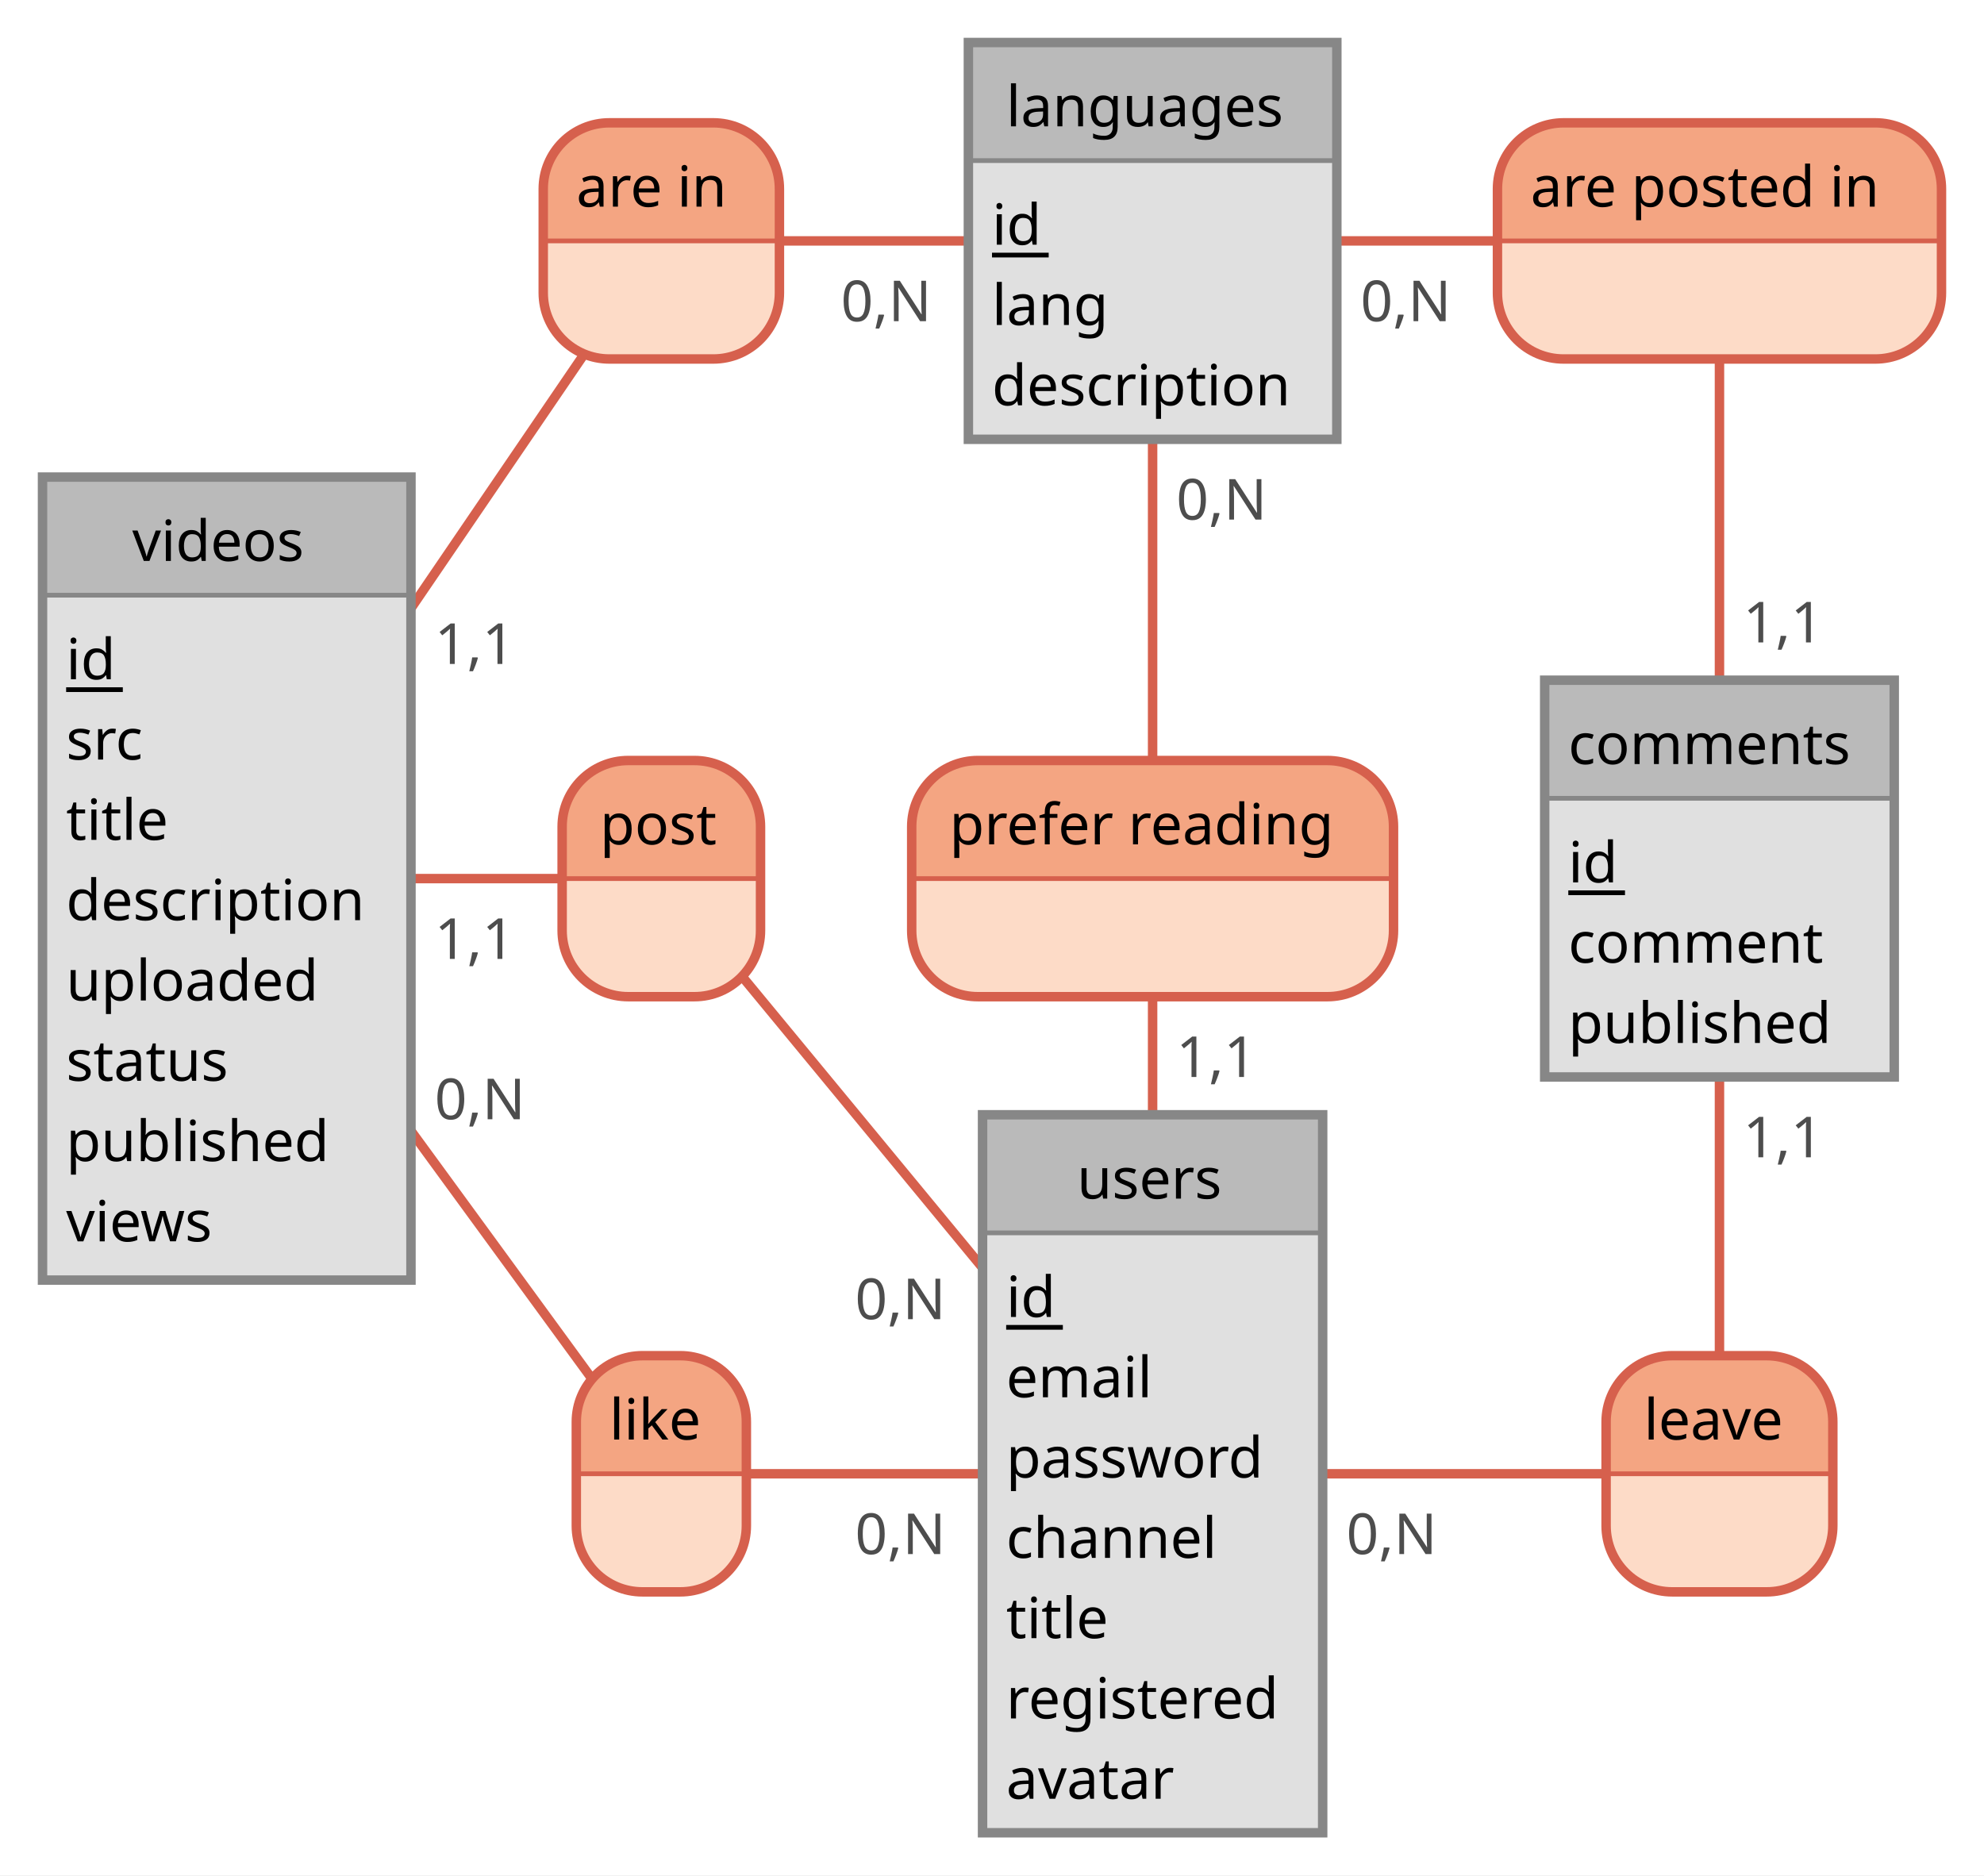
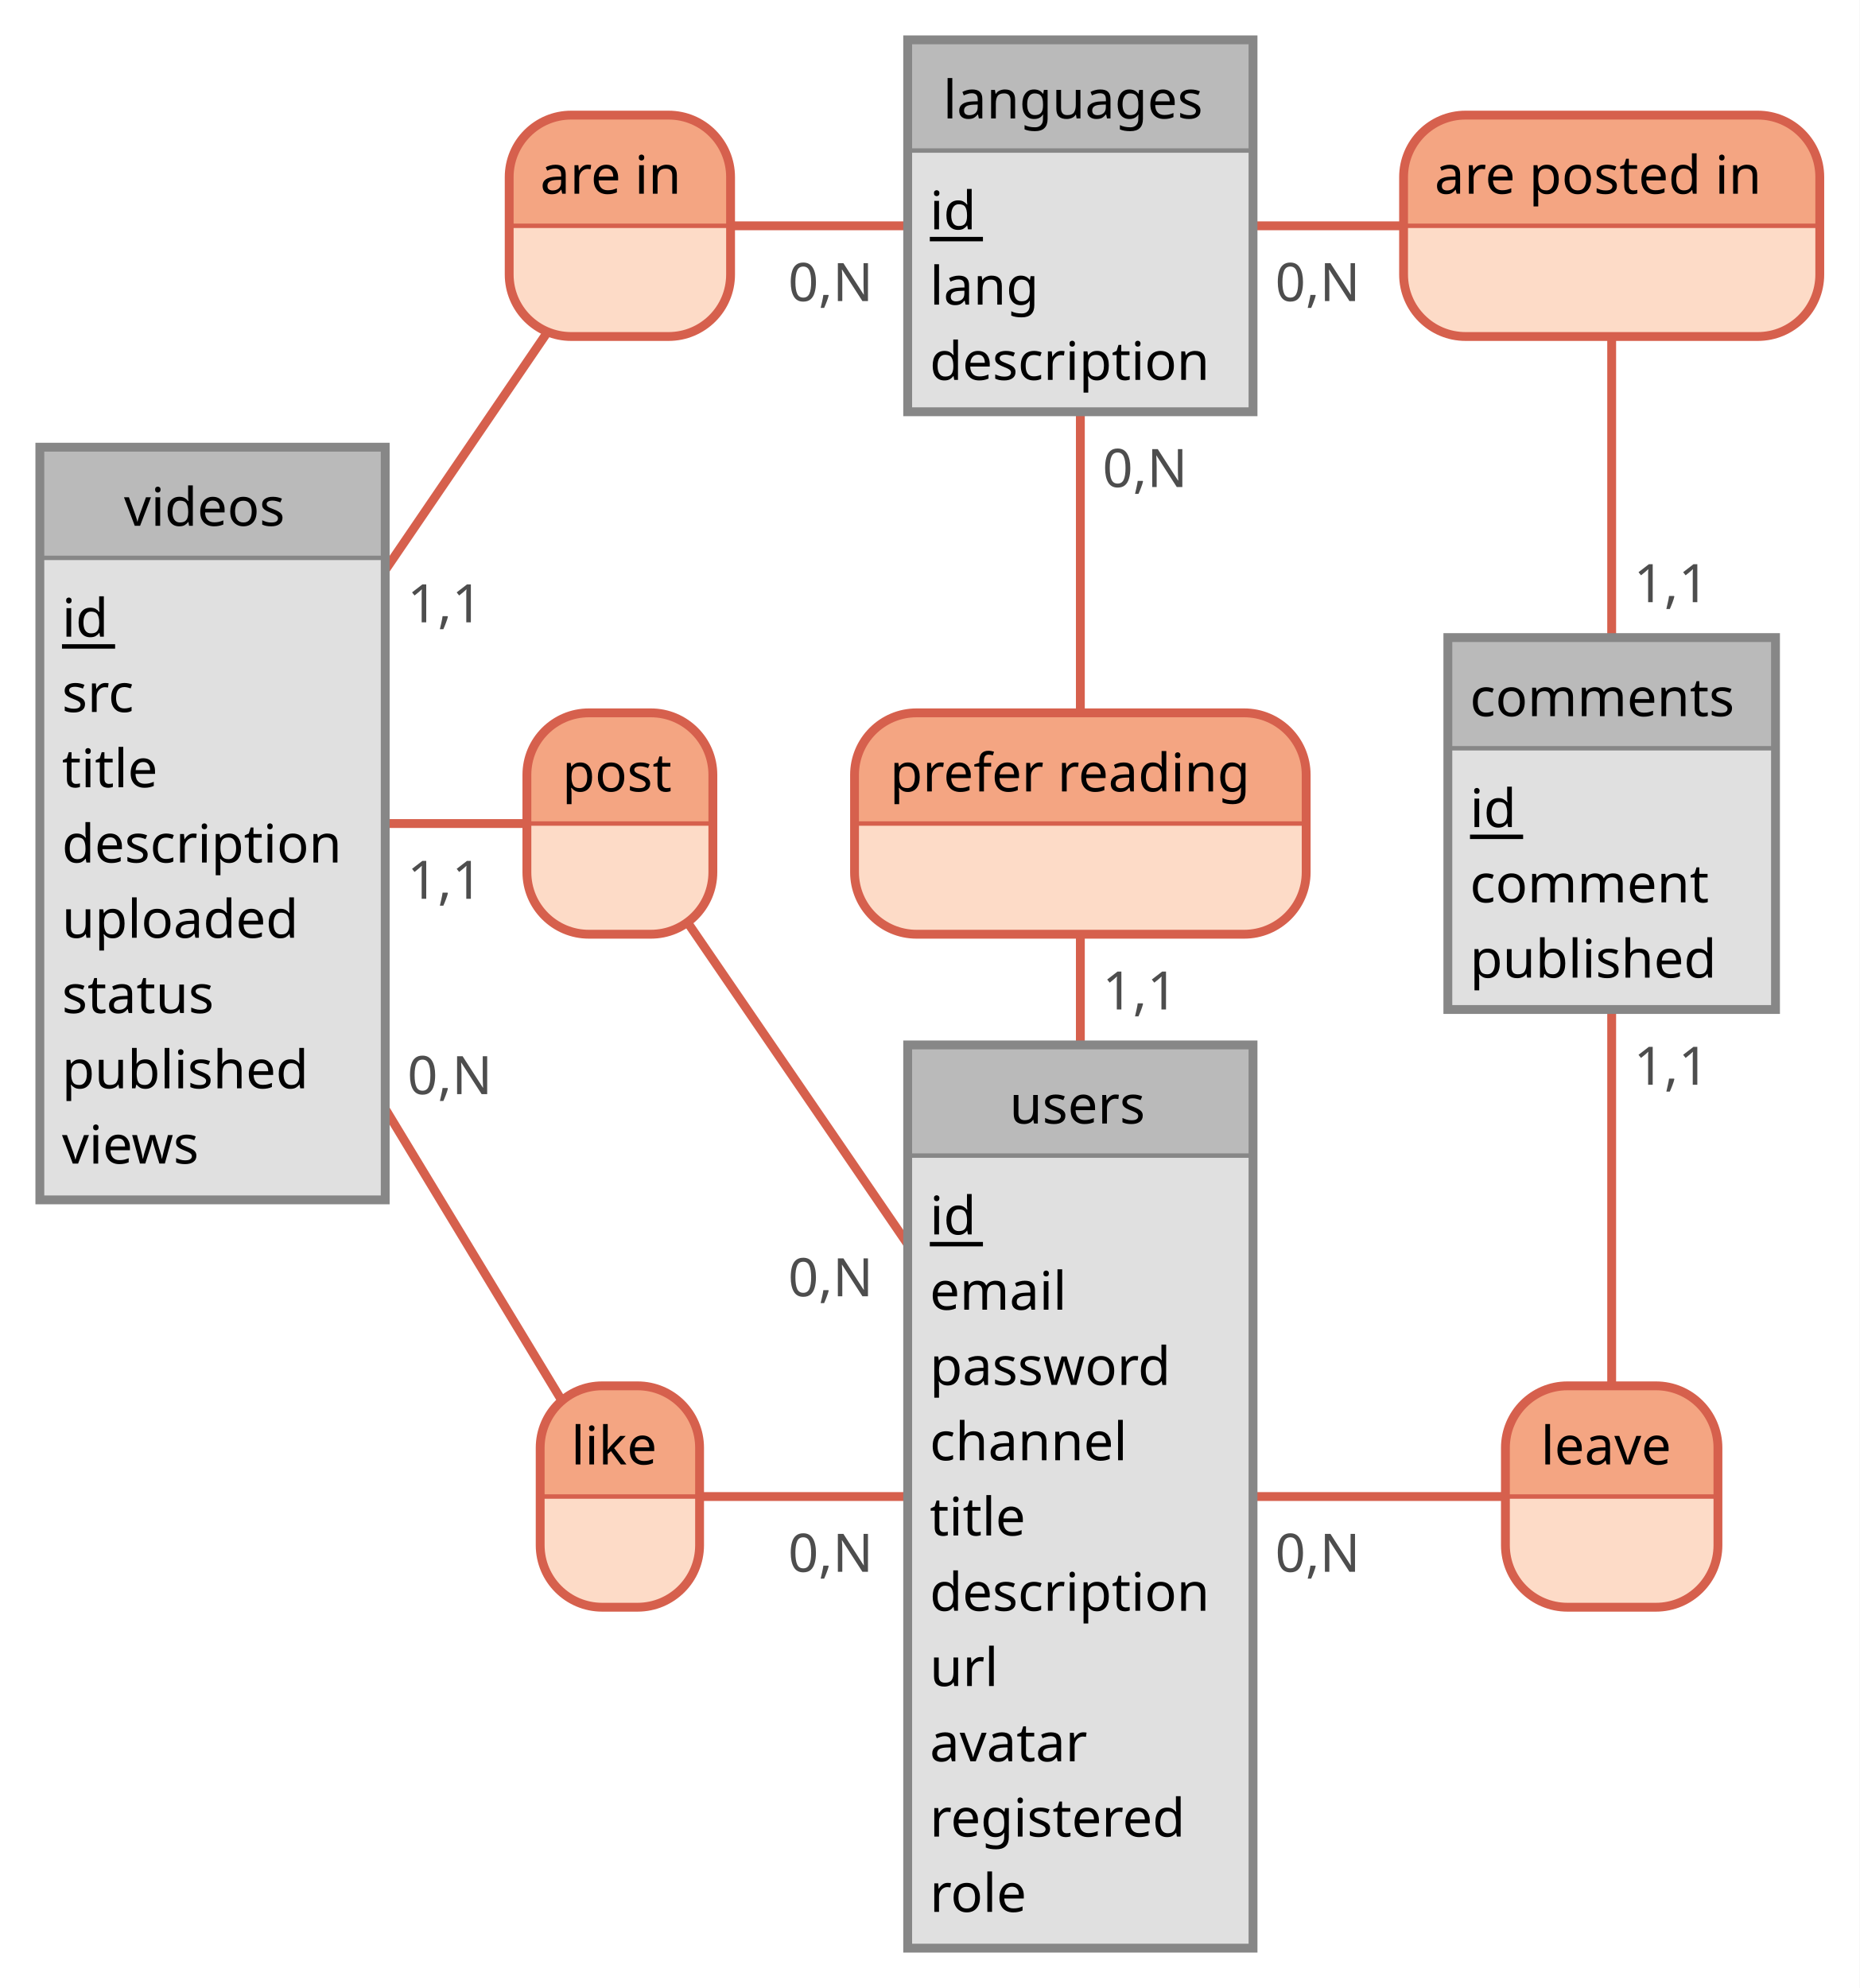
- <svg xmlns="http://www.w3.org/2000/svg" width="420" height="397" viewBox="0 0 420 397">
-   <rect id="frame" x="0" y="0" width="420" height="397" fill="#fff" stroke="none" stroke-width="0" />
+ <svg xmlns="http://www.w3.org/2000/svg" width="420" height="449" viewBox="0 0 420 449">
+   <rect id="frame" x="0" y="0" width="420" height="449" fill="#fff" stroke="none" stroke-width="0" />
  <g>
    <line x1="48" y1="186" x2="140" y2="51" stroke="#d6604d" stroke-width="2" />
    <text x="92" y="140.56" fill="#4d4d4d" font-family="Verdana" font-size="12">1,1</text>
    <line x1="244" y1="51" x2="140" y2="51" stroke="#d6604d" stroke-width="2" />
    <text x="178" y="68" fill="#4d4d4d" font-family="Verdana" font-size="12">0,N</text>
    <g>
      <path d="M151 26 a14 14 90 0 1 14 14 V51 h-50 V40 a14 14 90 0 1 14 -14" fill="#f4a582" stroke="#f4a582" stroke-width="0" />
      <path d="M165 51 v11 a14 14 90 0 1 -14 14 H129 a14 14 90 0 1 -14 -14 V51 H50" fill="#fddbc7" stroke="#fddbc7" stroke-width="0" />
      <rect x="115" y="26" width="50" height="50" fill="none" rx="14" stroke="#d6604d" stroke-width="2" />
      <line x1="115" y1="51" x2="165" y2="51" stroke="#d6604d" stroke-width="1" />
      <text x="122" y="43.75" fill="#000" font-family="Verdana" font-size="12">are in</text>
    </g>
  </g>
  <g>
    <line x1="364" y1="186" x2="364" y2="51" stroke="#d6604d" stroke-width="2" />
    <text x="369" y="136" fill="#4d4d4d" font-family="Verdana" font-size="12">1,1</text>
    <line x1="244" y1="51" x2="364" y2="51" stroke="#d6604d" stroke-width="2" />
    <text x="288" y="68" fill="#4d4d4d" font-family="Verdana" font-size="12">0,N</text>
    <g>
      <path d="M397 26 a14 14 90 0 1 14 14 V51 h-94 V40 a14 14 90 0 1 14 -14" fill="#f4a582" stroke="#f4a582" stroke-width="0" />
      <path d="M411 51 v11 a14 14 90 0 1 -14 14 H331 a14 14 90 0 1 -14 -14 V51 H94" fill="#fddbc7" stroke="#fddbc7" stroke-width="0" />
      <rect x="317" y="26" width="94" height="50" fill="none" rx="14" stroke="#d6604d" stroke-width="2" />
      <line x1="317" y1="51" x2="411" y2="51" stroke="#d6604d" stroke-width="1" />
      <text x="324" y="43.75" fill="#000" font-family="Verdana" font-size="12">are posted in</text>
    </g>
  </g>
  <g>
-     <line x1="244" y1="312" x2="140" y2="186" stroke="#d6604d" stroke-width="2" />
-     <text x="181" y="279.27" fill="#4d4d4d" font-family="Verdana" font-size="12">0,N</text>
+     <line x1="244" y1="338" x2="140" y2="186" stroke="#d6604d" stroke-width="2" />
+     <text x="178" y="292.77" fill="#4d4d4d" font-family="Verdana" font-size="12">0,N</text>
    <line x1="48" y1="186" x2="140" y2="186" stroke="#d6604d" stroke-width="2" />
    <text x="92" y="203" fill="#4d4d4d" font-family="Verdana" font-size="12">1,1</text>
    <g>
      <path d="M147 161 a14 14 90 0 1 14 14 V186 h-42 V175 a14 14 90 0 1 14 -14" fill="#f4a582" stroke="#f4a582" stroke-width="0" />
      <path d="M161 186 v11 a14 14 90 0 1 -14 14 H133 a14 14 90 0 1 -14 -14 V186 H42" fill="#fddbc7" stroke="#fddbc7" stroke-width="0" />
      <rect x="119" y="161" width="42" height="50" fill="none" rx="14" stroke="#d6604d" stroke-width="2" />
      <line x1="119" y1="186" x2="161" y2="186" stroke="#d6604d" stroke-width="1" />
      <text x="127" y="178.75" fill="#000" font-family="Verdana" font-size="12">post</text>
    </g>
  </g>
  <g>
-     <line x1="244" y1="312" x2="244" y2="186" stroke="#d6604d" stroke-width="2" />
+     <line x1="244" y1="338" x2="244" y2="186" stroke="#d6604d" stroke-width="2" />
    <text x="249" y="228" fill="#4d4d4d" font-family="Verdana" font-size="12">1,1</text>
    <line x1="244" y1="51" x2="244" y2="186" stroke="#d6604d" stroke-width="2" />
    <text x="249" y="110" fill="#4d4d4d" font-family="Verdana" font-size="12">0,N</text>
    <g>
      <path d="M281 161 a14 14 90 0 1 14 14 V186 h-102 V175 a14 14 90 0 1 14 -14" fill="#f4a582" stroke="#f4a582" stroke-width="0" />
      <path d="M295 186 v11 a14 14 90 0 1 -14 14 H207 a14 14 90 0 1 -14 -14 V186 H102" fill="#fddbc7" stroke="#fddbc7" stroke-width="0" />
      <rect x="193" y="161" width="102" height="50" fill="none" rx="14" stroke="#d6604d" stroke-width="2" />
      <line x1="193" y1="186" x2="295" y2="186" stroke="#d6604d" stroke-width="1" />
      <text x="201" y="178.75" fill="#000" font-family="Verdana" font-size="12">prefer reading</text>
    </g>
  </g>
  <g>
-     <line x1="244" y1="312" x2="140" y2="312" stroke="#d6604d" stroke-width="2" />
-     <text x="181" y="329" fill="#4d4d4d" font-family="Verdana" font-size="12">0,N</text>
-     <line x1="48" y1="186" x2="140" y2="312" stroke="#d6604d" stroke-width="2" />
-     <text x="92" y="236.94" fill="#4d4d4d" font-family="Verdana" font-size="12">0,N</text>
+     <line x1="244" y1="338" x2="140" y2="338" stroke="#d6604d" stroke-width="2" />
+     <text x="178" y="355" fill="#4d4d4d" font-family="Verdana" font-size="12">0,N</text>
+     <line x1="48" y1="186" x2="140" y2="338" stroke="#d6604d" stroke-width="2" />
+     <text x="92" y="247.12" fill="#4d4d4d" font-family="Verdana" font-size="12">0,N</text>
    <g>
-       <path d="M144 287 a14 14 90 0 1 14 14 V312 h-36 V301 a14 14 90 0 1 14 -14" fill="#f4a582" stroke="#f4a582" stroke-width="0" />
-       <path d="M158 312 v11 a14 14 90 0 1 -14 14 H136 a14 14 90 0 1 -14 -14 V312 H36" fill="#fddbc7" stroke="#fddbc7" stroke-width="0" />
-       <rect x="122" y="287" width="36" height="50" fill="none" rx="14" stroke="#d6604d" stroke-width="2" />
-       <line x1="122" y1="312" x2="158" y2="312" stroke="#d6604d" stroke-width="1" />
-       <text x="129" y="304.75" fill="#000" font-family="Verdana" font-size="12">like</text>
+       <path d="M144 313 a14 14 90 0 1 14 14 V338 h-36 V327 a14 14 90 0 1 14 -14" fill="#f4a582" stroke="#f4a582" stroke-width="0" />
+       <path d="M158 338 v11 a14 14 90 0 1 -14 14 H136 a14 14 90 0 1 -14 -14 V338 H36" fill="#fddbc7" stroke="#fddbc7" stroke-width="0" />
+       <rect x="122" y="313" width="36" height="50" fill="none" rx="14" stroke="#d6604d" stroke-width="2" />
+       <line x1="122" y1="338" x2="158" y2="338" stroke="#d6604d" stroke-width="1" />
+       <text x="129" y="330.75" fill="#000" font-family="Verdana" font-size="12">like</text>
    </g>
  </g>
  <g>
-     <line x1="244" y1="312" x2="364" y2="312" stroke="#d6604d" stroke-width="2" />
-     <text x="285" y="329" fill="#4d4d4d" font-family="Verdana" font-size="12">0,N</text>
-     <line x1="364" y1="186" x2="364" y2="312" stroke="#d6604d" stroke-width="2" />
+     <line x1="244" y1="338" x2="364" y2="338" stroke="#d6604d" stroke-width="2" />
+     <text x="288" y="355" fill="#4d4d4d" font-family="Verdana" font-size="12">0,N</text>
+     <line x1="364" y1="186" x2="364" y2="338" stroke="#d6604d" stroke-width="2" />
    <text x="369" y="245" fill="#4d4d4d" font-family="Verdana" font-size="12">1,1</text>
    <g>
-       <path d="M374 287 a14 14 90 0 1 14 14 V312 h-48 V301 a14 14 90 0 1 14 -14" fill="#f4a582" stroke="#f4a582" stroke-width="0" />
-       <path d="M388 312 v11 a14 14 90 0 1 -14 14 H354 a14 14 90 0 1 -14 -14 V312 H48" fill="#fddbc7" stroke="#fddbc7" stroke-width="0" />
-       <rect x="340" y="287" width="48" height="50" fill="none" rx="14" stroke="#d6604d" stroke-width="2" />
-       <line x1="340" y1="312" x2="388" y2="312" stroke="#d6604d" stroke-width="1" />
-       <text x="348" y="304.75" fill="#000" font-family="Verdana" font-size="12">leave</text>
+       <path d="M374 313 a14 14 90 0 1 14 14 V338 h-48 V327 a14 14 90 0 1 14 -14" fill="#f4a582" stroke="#f4a582" stroke-width="0" />
+       <path d="M388 338 v11 a14 14 90 0 1 -14 14 H354 a14 14 90 0 1 -14 -14 V338 H48" fill="#fddbc7" stroke="#fddbc7" stroke-width="0" />
+       <rect x="340" y="313" width="48" height="50" fill="none" rx="14" stroke="#d6604d" stroke-width="2" />
+       <line x1="340" y1="338" x2="388" y2="338" stroke="#d6604d" stroke-width="1" />
+       <text x="348" y="330.75" fill="#000" font-family="Verdana" font-size="12">leave</text>
    </g>
  </g>
  <g>
    <g>
      <rect x="205" y="9" width="78" height="25" fill="#bababa" stroke="#bababa" stroke-width="0" opacity="1" />
      <rect x="205" y="34" width="78" height="59" fill="#e0e0e0" stroke="#e0e0e0" stroke-width="0" opacity="1" />
      <rect x="205" y="9" width="78" height="84" fill="none" stroke="#878787" stroke-width="2" opacity="1" />
      <line x1="205" y1="34" x2="283" y2="34" stroke="#878787" stroke-width="1" />
    </g>
    <text x="213" y="26.75" fill="#000" font-family="Verdana" font-size="12">languages</text>
    <text x="210" y="51.8" fill="#000" font-family="Verdana" font-size="12">id</text>
    <line x1="210" y1="54" x2="222" y2="54" stroke="#000" stroke-width="1" />
    <text x="210" y="68.8" fill="#000" font-family="Verdana" font-size="12">lang</text>
    <text x="210" y="85.8" fill="#000" font-family="Verdana" font-size="12">description</text>
  </g>
  <g>
    <g>
      <rect x="9" y="101" width="78" height="25" fill="#bababa" stroke="#bababa" stroke-width="0" opacity="1" />
      <rect x="9" y="126" width="78" height="145" fill="#e0e0e0" stroke="#e0e0e0" stroke-width="0" opacity="1" />
      <rect x="9" y="101" width="78" height="170" fill="none" stroke="#878787" stroke-width="2" opacity="1" />
      <line x1="9" y1="126" x2="87" y2="126" stroke="#878787" stroke-width="1" />
    </g>
    <text x="28" y="118.75" fill="#000" font-family="Verdana" font-size="12">videos</text>
    <text x="14" y="143.8" fill="#000" font-family="Verdana" font-size="12">id</text>
    <line x1="14" y1="146" x2="26" y2="146" stroke="#000" stroke-width="1" />
    <text x="14" y="160.8" fill="#000" font-family="Verdana" font-size="12">src</text>
    <text x="14" y="177.8" fill="#000" font-family="Verdana" font-size="12">title</text>
    <text x="14" y="194.8" fill="#000" font-family="Verdana" font-size="12">description</text>
    <text x="14" y="211.8" fill="#000" font-family="Verdana" font-size="12">uploaded</text>
    <text x="14" y="228.8" fill="#000" font-family="Verdana" font-size="12">status</text>
    <text x="14" y="245.8" fill="#000" font-family="Verdana" font-size="12">published</text>
    <text x="14" y="262.8" fill="#000" font-family="Verdana" font-size="12">views</text>
  </g>
  <g>
    <g>
      <rect x="327" y="144" width="74" height="25" fill="#bababa" stroke="#bababa" stroke-width="0" opacity="1" />
      <rect x="327" y="169" width="74" height="59" fill="#e0e0e0" stroke="#e0e0e0" stroke-width="0" opacity="1" />
      <rect x="327" y="144" width="74" height="84" fill="none" stroke="#878787" stroke-width="2" opacity="1" />
      <line x1="327" y1="169" x2="401" y2="169" stroke="#878787" stroke-width="1" />
    </g>
    <text x="332" y="161.75" fill="#000" font-family="Verdana" font-size="12">comments</text>
    <text x="332" y="186.8" fill="#000" font-family="Verdana" font-size="12">id</text>
    <line x1="332" y1="189" x2="344" y2="189" stroke="#000" stroke-width="1" />
    <text x="332" y="203.8" fill="#000" font-family="Verdana" font-size="12">comment</text>
    <text x="332" y="220.8" fill="#000" font-family="Verdana" font-size="12">published</text>
  </g>
  <g>
    <g>
-       <rect x="208" y="236" width="72" height="25" fill="#bababa" stroke="#bababa" stroke-width="0" opacity="1" />
-       <rect x="208" y="261" width="72" height="127" fill="#e0e0e0" stroke="#e0e0e0" stroke-width="0" opacity="1" />
-       <rect x="208" y="236" width="72" height="152" fill="none" stroke="#878787" stroke-width="2" opacity="1" />
-       <line x1="208" y1="261" x2="280" y2="261" stroke="#878787" stroke-width="1" />
+       <rect x="205" y="236" width="78" height="25" fill="#bababa" stroke="#bababa" stroke-width="0" opacity="1" />
+       <rect x="205" y="261" width="78" height="179" fill="#e0e0e0" stroke="#e0e0e0" stroke-width="0" opacity="1" />
+       <rect x="205" y="236" width="78" height="204" fill="none" stroke="#878787" stroke-width="2" opacity="1" />
+       <line x1="205" y1="261" x2="283" y2="261" stroke="#878787" stroke-width="1" />
    </g>
    <text x="228" y="253.75" fill="#000" font-family="Verdana" font-size="12">users</text>
-     <text x="213" y="278.8" fill="#000" font-family="Verdana" font-size="12">id</text>
-     <line x1="213" y1="281" x2="225" y2="281" stroke="#000" stroke-width="1" />
-     <text x="213" y="295.8" fill="#000" font-family="Verdana" font-size="12">email</text>
-     <text x="213" y="312.8" fill="#000" font-family="Verdana" font-size="12">password</text>
-     <text x="213" y="329.8" fill="#000" font-family="Verdana" font-size="12">channel</text>
-     <text x="213" y="346.8" fill="#000" font-family="Verdana" font-size="12">title</text>
-     <text x="213" y="363.8" fill="#000" font-family="Verdana" font-size="12">registered</text>
-     <text x="213" y="380.8" fill="#000" font-family="Verdana" font-size="12">avatar</text>
+     <text x="210" y="278.8" fill="#000" font-family="Verdana" font-size="12">id</text>
+     <line x1="210" y1="281" x2="222" y2="281" stroke="#000" stroke-width="1" />
+     <text x="210" y="295.8" fill="#000" font-family="Verdana" font-size="12">email</text>
+     <text x="210" y="312.8" fill="#000" font-family="Verdana" font-size="12">password</text>
+     <text x="210" y="329.8" fill="#000" font-family="Verdana" font-size="12">channel</text>
+     <text x="210" y="346.8" fill="#000" font-family="Verdana" font-size="12">title</text>
+     <text x="210" y="363.8" fill="#000" font-family="Verdana" font-size="12">description</text>
+     <text x="210" y="380.8" fill="#000" font-family="Verdana" font-size="12">url</text>
+     <text x="210" y="397.8" fill="#000" font-family="Verdana" font-size="12">avatar</text>
+     <text x="210" y="414.8" fill="#000" font-family="Verdana" font-size="12">registered</text>
+     <text x="210" y="431.8" fill="#000" font-family="Verdana" font-size="12">role</text>
  </g>
</svg>
